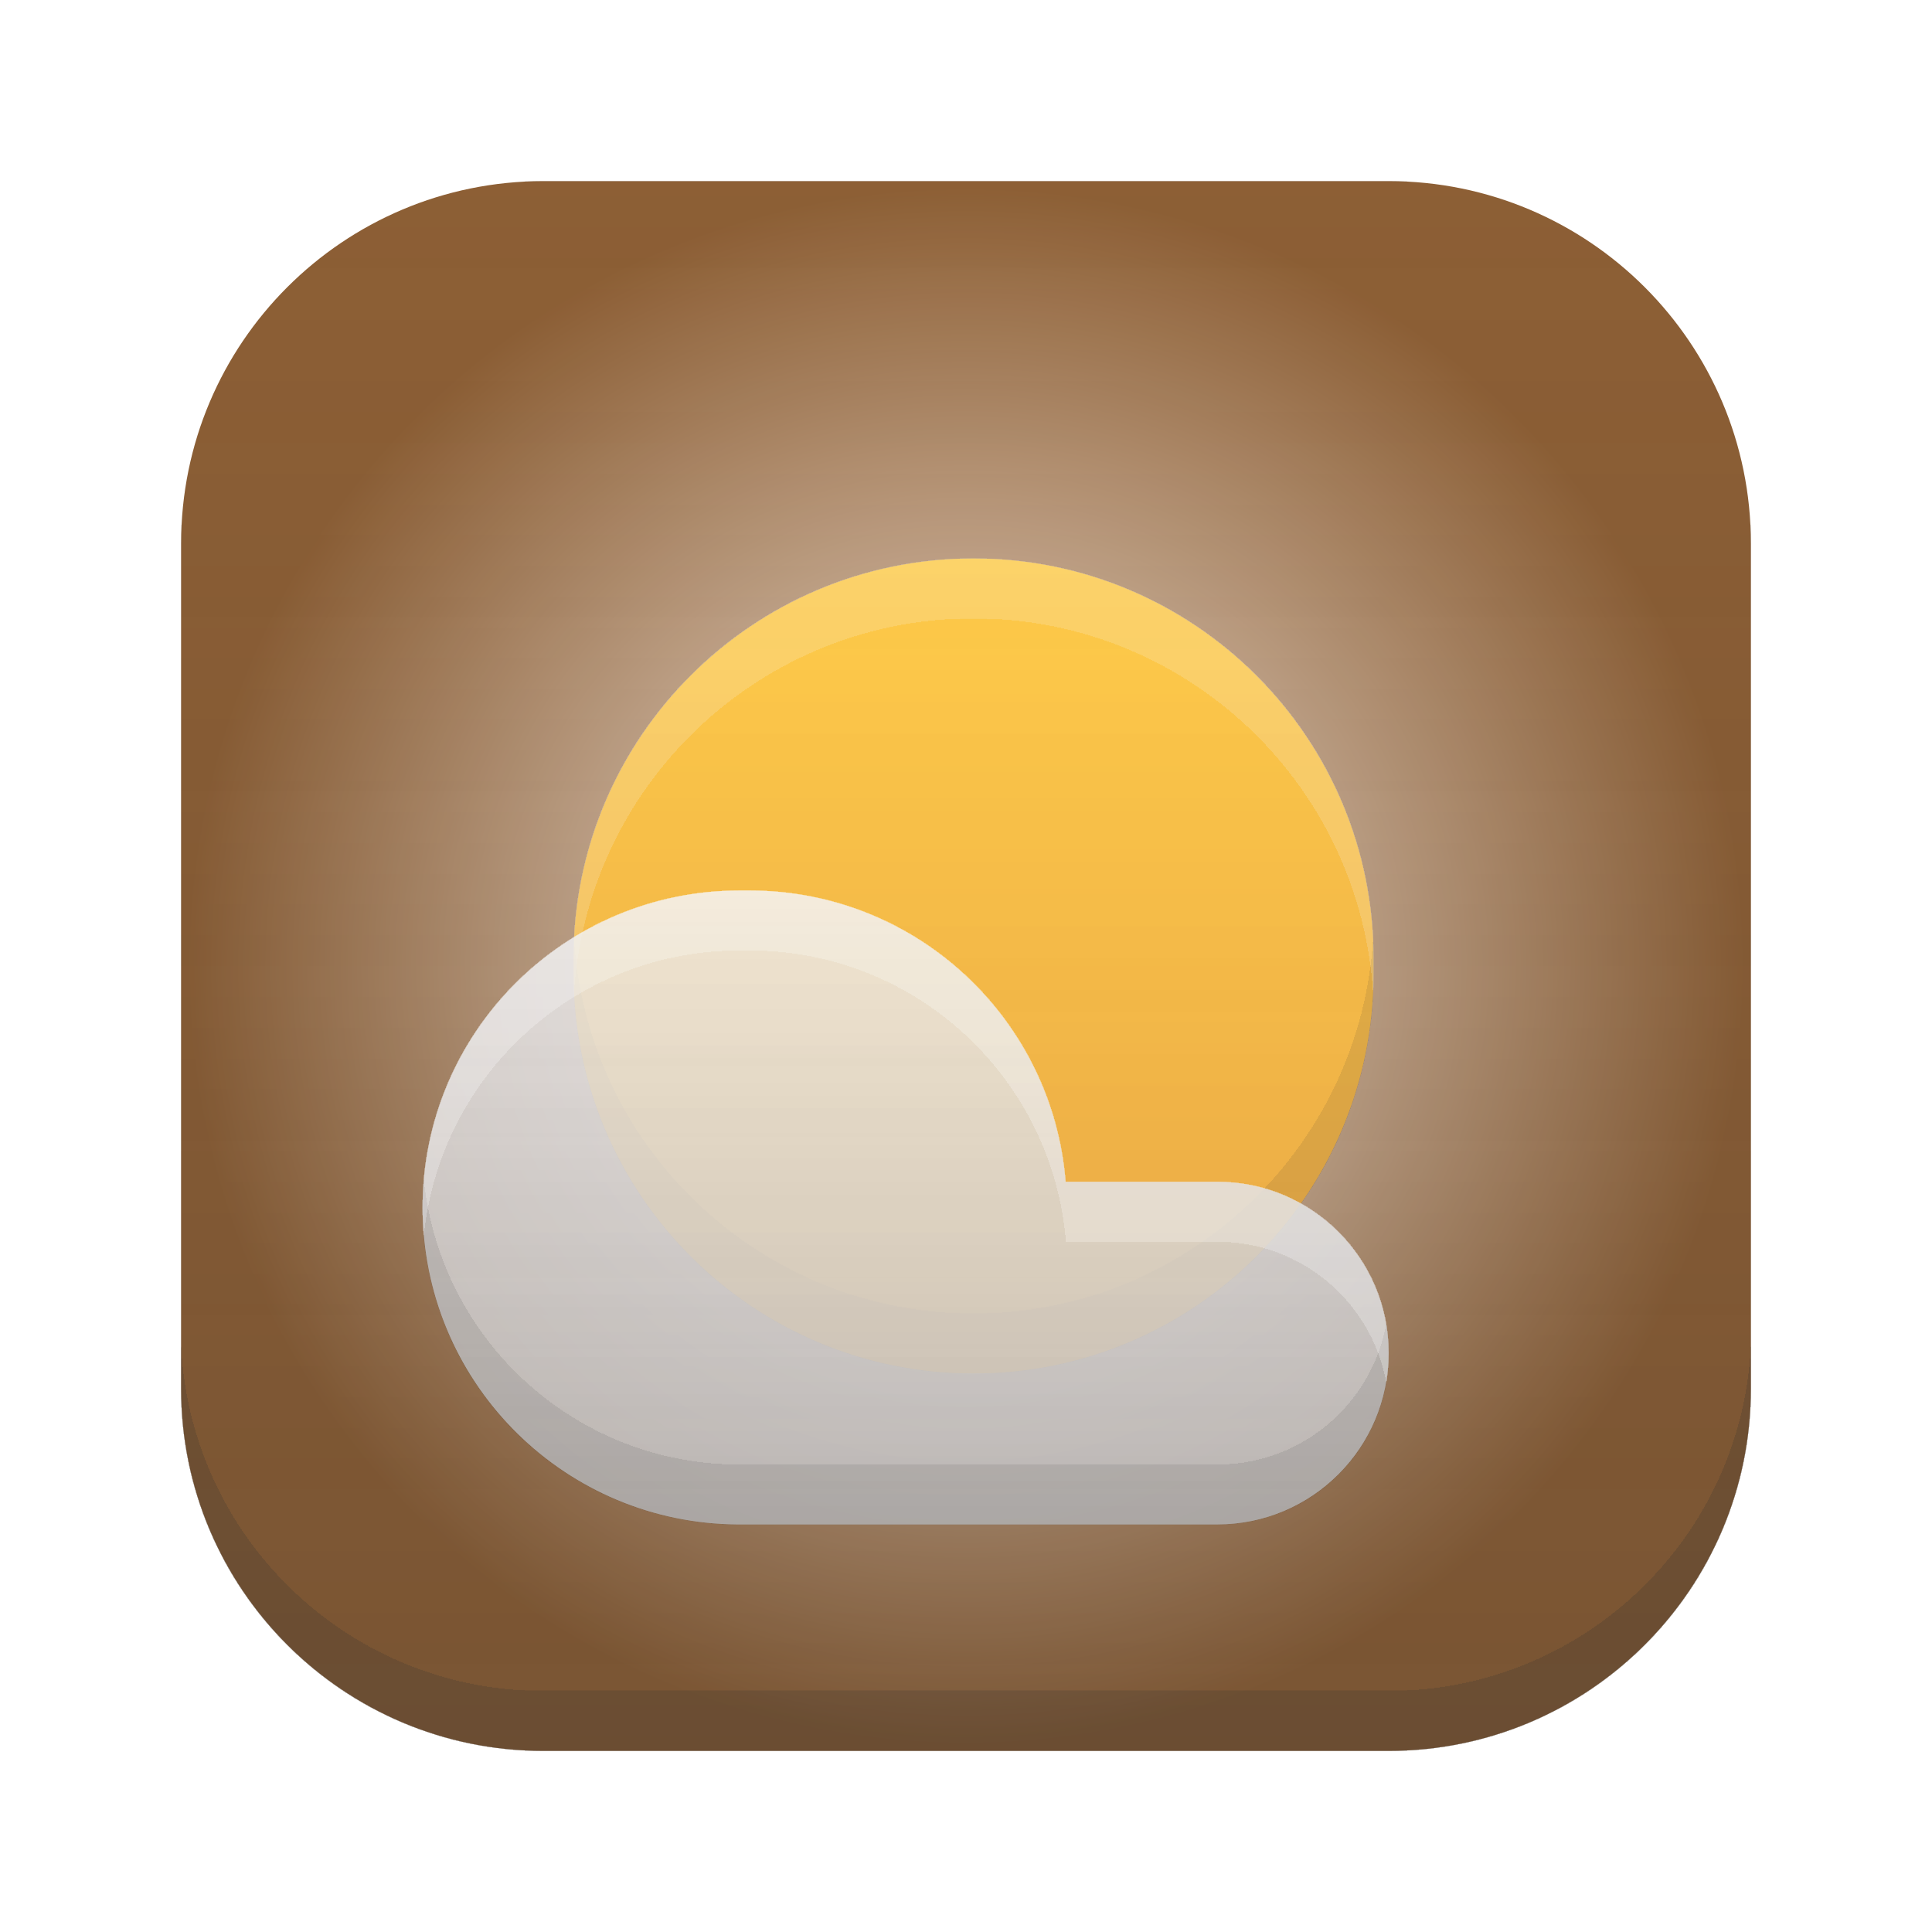
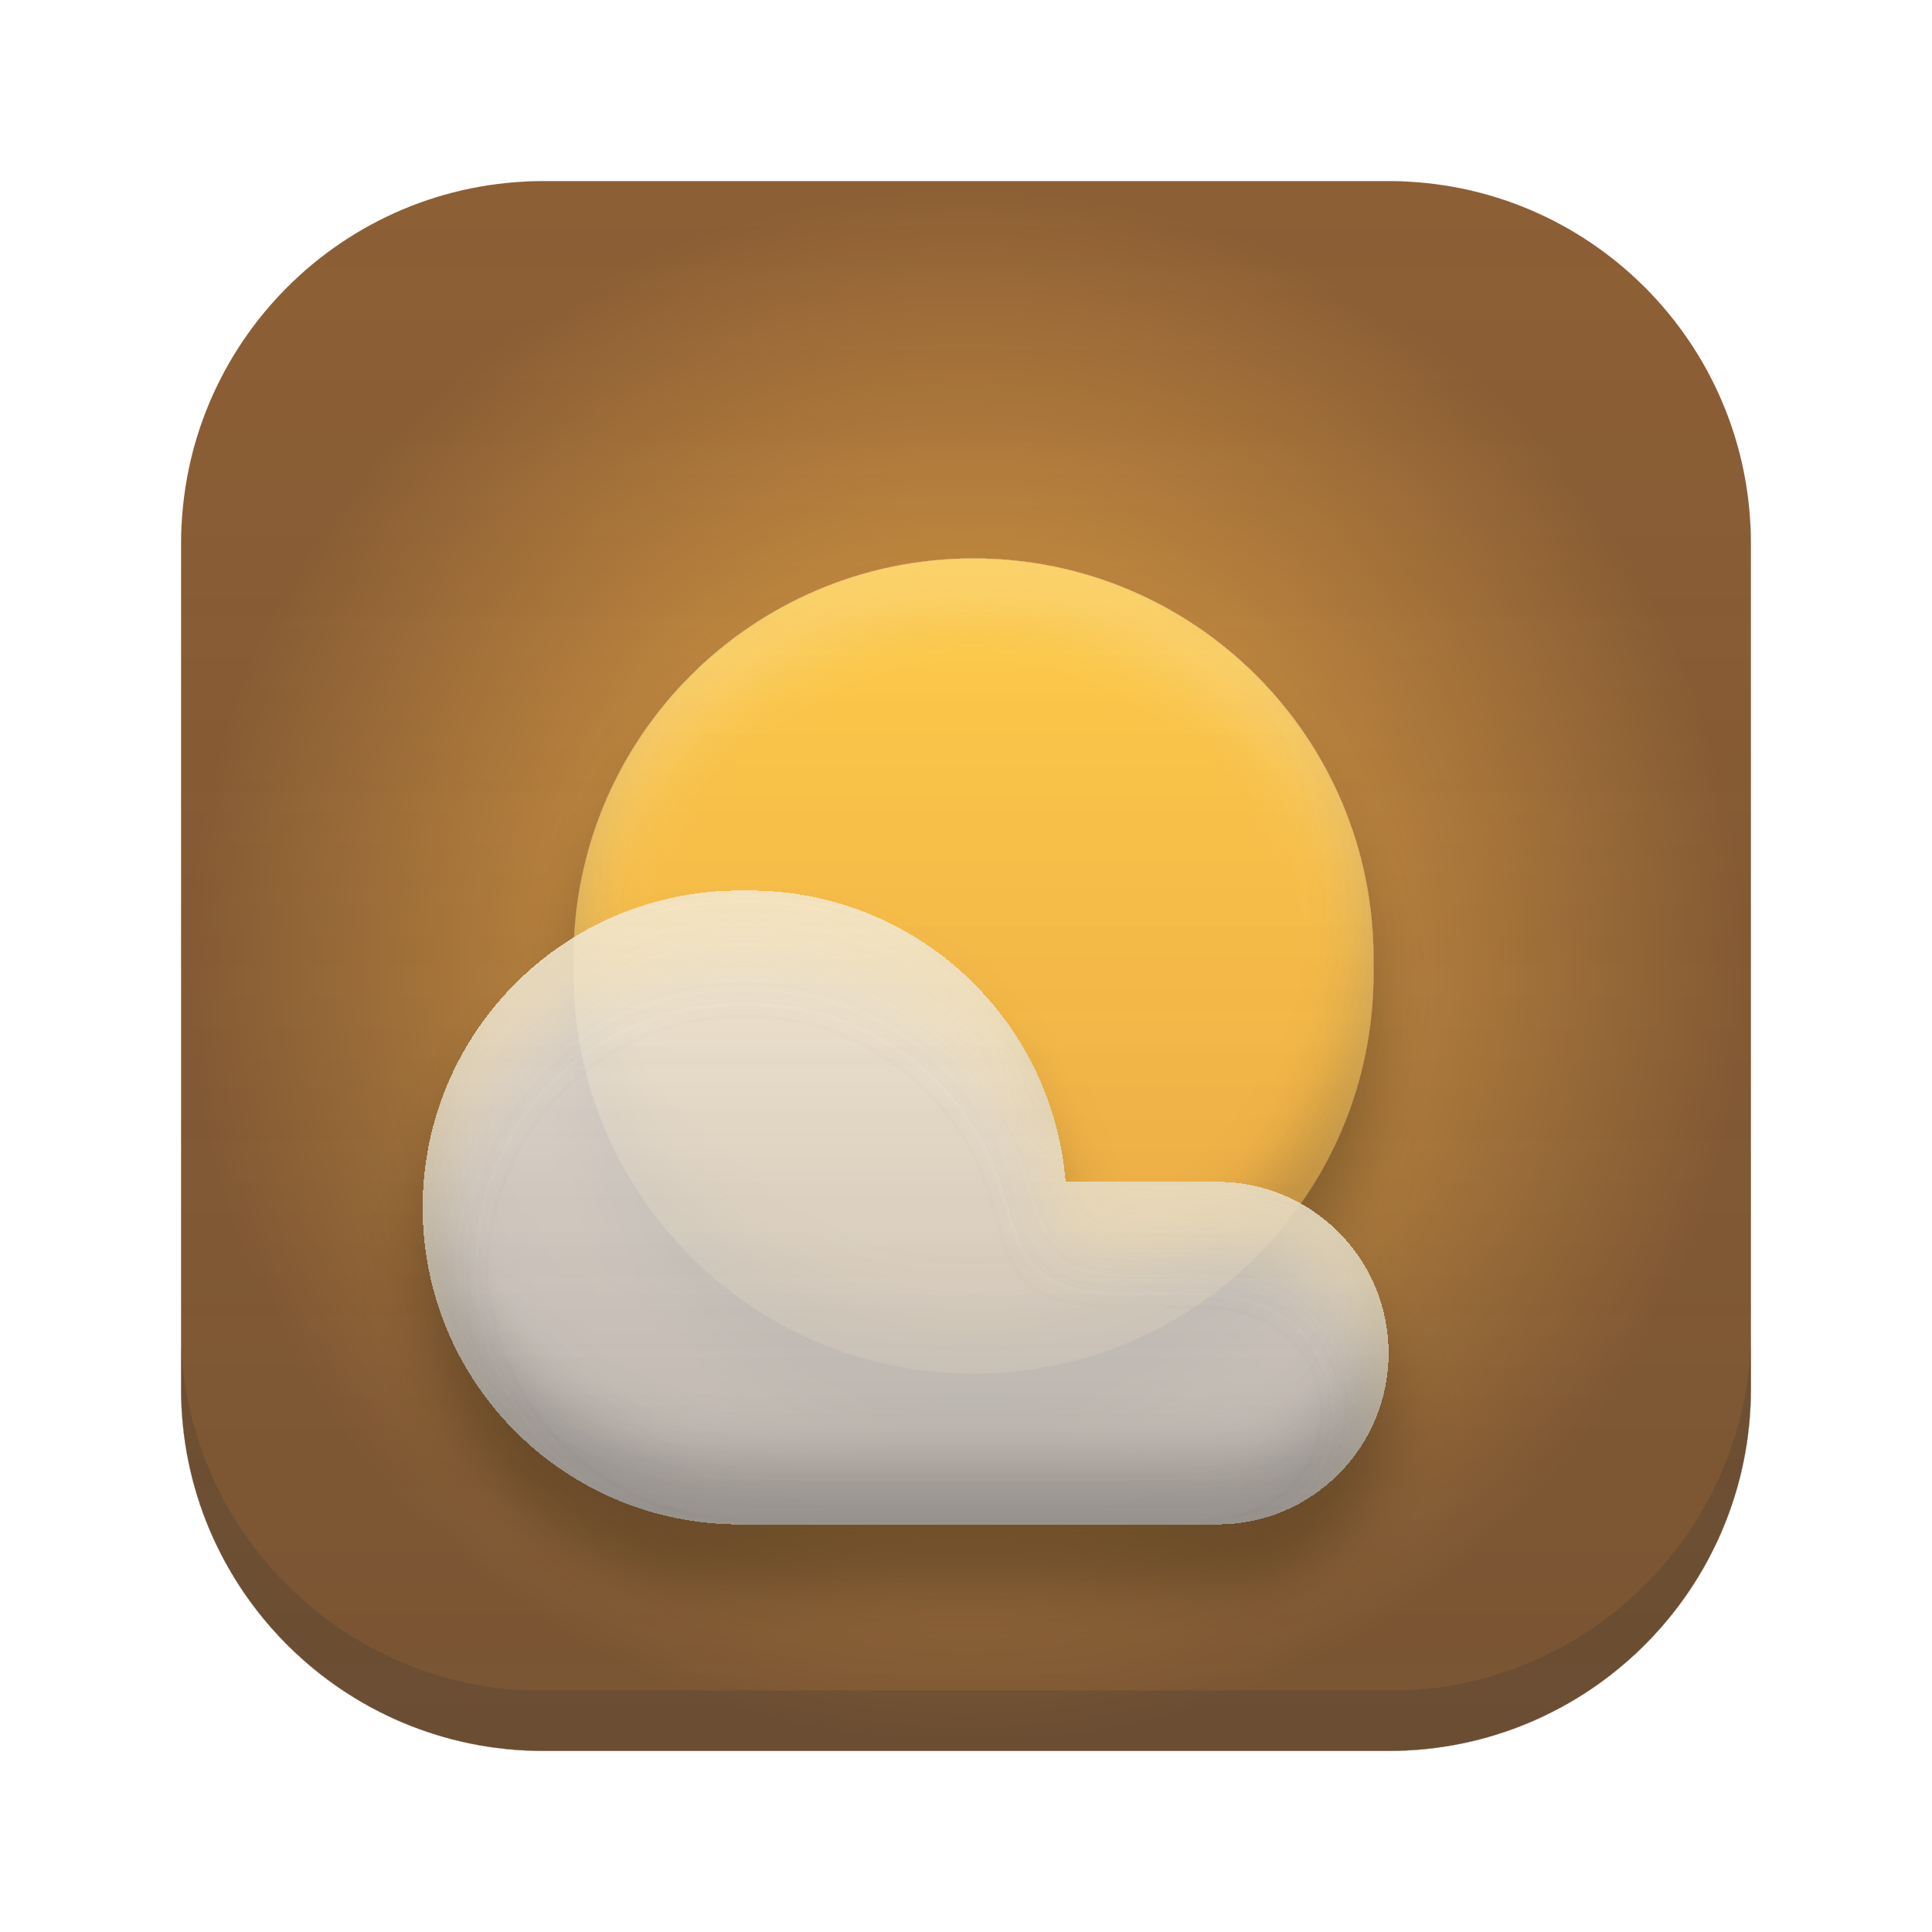
<svg xmlns="http://www.w3.org/2000/svg" width="128" height="128" viewBox="0 0 128 128" fill="none">
  <g filter="url(#filter0_i_312_42)">
    <rect x="12" y="12" width="104" height="104" rx="24" fill="url(#paint0_radial_312_42)" />
    <rect x="12" y="12" width="104" height="104" rx="24" fill="url(#paint1_linear_312_42)" />
  </g>
-   <g filter="url(#filter1_ii_312_42)">
+   <g filter="url(#filter1_dii_312_42)">
    <rect x="38" y="37" width="53" height="54" rx="26.5" fill="url(#paint2_linear_312_42)" />
    <rect x="38" y="37" width="53" height="54" rx="26.5" fill="url(#paint3_linear_312_42)" />
  </g>
-   <g filter="url(#filter2_bii_312_42)">
-     <path fill-rule="evenodd" clip-rule="evenodd" d="M49 59C37.402 59 28 68.402 28 80C28 91.388 37.064 100.658 48.371 100.991C48.525 100.997 48.678 101 48.833 101H48.982C48.988 101 48.994 101 49 101H49.666C49.672 101 49.678 101 49.685 101H80.649C86.918 101 92 95.918 92 89.649C92 83.379 86.918 78.297 80.649 78.297H70.598C69.732 67.496 60.691 59 49.666 59H49Z" fill="#F0F0F2" fill-opacity="0.8" />
-     <path fill-rule="evenodd" clip-rule="evenodd" d="M49 59C37.402 59 28 68.402 28 80C28 91.388 37.064 100.658 48.371 100.991C48.525 100.997 48.678 101 48.833 101H48.982C48.988 101 48.994 101 49 101H49.666C49.672 101 49.678 101 49.685 101H80.649C86.918 101 92 95.918 92 89.649C92 83.379 86.918 78.297 80.649 78.297H70.598C69.732 67.496 60.691 59 49.666 59H49Z" fill="url(#paint4_linear_312_42)" />
+   <g filter="url(#filter2_diii_312_42)">
+     <path fill-rule="evenodd" clip-rule="evenodd" d="M49 59C37.402 59 28 68.402 28 80C28 91.388 37.064 100.658 48.371 100.991C48.525 100.997 48.678 101 48.833 101H48.982C48.988 101 48.994 101 49 101H49.666C49.672 101 49.678 101 49.685 101H80.649C86.918 101 92 95.918 92 89.649C92 83.379 86.918 78.297 80.649 78.297H70.598C69.732 67.496 60.691 59 49.666 59H49Z" fill="#F0F0F2" fill-opacity="0.8" shape-rendering="crispEdges" />
+     <path fill-rule="evenodd" clip-rule="evenodd" d="M49 59C37.402 59 28 68.402 28 80C28 91.388 37.064 100.658 48.371 100.991C48.525 100.997 48.678 101 48.833 101H48.982C48.988 101 48.994 101 49 101H49.666C49.672 101 49.678 101 49.685 101H80.649C86.918 101 92 95.918 92 89.649C92 83.379 86.918 78.297 80.649 78.297H70.598C69.732 67.496 60.691 59 49.666 59H49Z" fill="url(#paint4_linear_312_42)" shape-rendering="crispEdges" />
  </g>
  <defs>
    <filter id="filter0_i_312_42" x="12" y="12" width="104" height="104" filterUnits="userSpaceOnUse" color-interpolation-filters="sRGB">
      <feFlood flood-opacity="0" result="BackgroundImageFix" />
      <feBlend mode="normal" in="SourceGraphic" in2="BackgroundImageFix" result="shape" />
      <feColorMatrix in="SourceAlpha" type="matrix" values="0 0 0 0 0 0 0 0 0 0 0 0 0 0 0 0 0 0 127 0" result="hardAlpha" />
      <feOffset dy="-4" />
      <feComposite in2="hardAlpha" operator="arithmetic" k2="-1" k3="1" />
      <feColorMatrix type="matrix" values="0 0 0 0 0.176 0 0 0 0 0.176 0 0 0 0 0.176 0 0 0 0.2 0" />
      <feBlend mode="normal" in2="shape" result="effect1_innerShadow_312_42" />
    </filter>
-     <filter id="filter1_ii_312_42" x="38" y="37" width="53" height="54" filterUnits="userSpaceOnUse" color-interpolation-filters="sRGB">
+     <filter id="filter1_dii_312_42" x="34" y="33" width="61" height="66" filterUnits="userSpaceOnUse" color-interpolation-filters="sRGB">
      <feFlood flood-opacity="0" result="BackgroundImageFix" />
-       <feBlend mode="normal" in="SourceGraphic" in2="BackgroundImageFix" result="shape" />
+       <feColorMatrix in="SourceAlpha" type="matrix" values="0 0 0 0 0 0 0 0 0 0 0 0 0 0 0 0 0 0 127 0" result="hardAlpha" />
+       <feOffset dy="4" />
+       <feGaussianBlur stdDeviation="2" />
+       <feComposite in2="hardAlpha" operator="out" />
+       <feColorMatrix type="matrix" values="0 0 0 0 0 0 0 0 0 0 0 0 0 0 0 0 0 0 0.25 0" />
+       <feBlend mode="normal" in2="BackgroundImageFix" result="effect1_dropShadow_312_42" />
+       <feBlend mode="normal" in="SourceGraphic" in2="effect1_dropShadow_312_42" result="shape" />
      <feColorMatrix in="SourceAlpha" type="matrix" values="0 0 0 0 0 0 0 0 0 0 0 0 0 0 0 0 0 0 127 0" result="hardAlpha" />
      <feOffset dy="-4" />
+       <feGaussianBlur stdDeviation="2" />
      <feComposite in2="hardAlpha" operator="arithmetic" k2="-1" k3="1" />
-       <feColorMatrix type="matrix" values="0 0 0 0 0.176 0 0 0 0 0.176 0 0 0 0 0.176 0 0 0 0.1 0" />
-       <feBlend mode="normal" in2="shape" result="effect1_innerShadow_312_42" />
-       <feColorMatrix in="SourceAlpha" type="matrix" values="0 0 0 0 0 0 0 0 0 0 0 0 0 0 0 0 0 0 127 0" result="hardAlpha" />
-       <feOffset dy="4" />
-       <feComposite in2="hardAlpha" operator="arithmetic" k2="-1" k3="1" />
-       <feColorMatrix type="matrix" values="0 0 0 0 0.941 0 0 0 0 0.941 0 0 0 0 0.949 0 0 0 0.19 0" />
-       <feBlend mode="normal" in2="effect1_innerShadow_312_42" result="effect2_innerShadow_312_42" />
-     </filter>
-     <filter id="filter2_bii_312_42" x="22" y="53" width="76" height="54" filterUnits="userSpaceOnUse" color-interpolation-filters="sRGB">
-       <feFlood flood-opacity="0" result="BackgroundImageFix" />
-       <feGaussianBlur in="BackgroundImageFix" stdDeviation="3" />
-       <feComposite in2="SourceAlpha" operator="in" result="effect1_backgroundBlur_312_42" />
-       <feBlend mode="normal" in="SourceGraphic" in2="effect1_backgroundBlur_312_42" result="shape" />
-       <feColorMatrix in="SourceAlpha" type="matrix" values="0 0 0 0 0 0 0 0 0 0 0 0 0 0 0 0 0 0 127 0" result="hardAlpha" />
-       <feOffset dy="-4" />
-       <feComposite in2="hardAlpha" operator="arithmetic" k2="-1" k3="1" />
-       <feColorMatrix type="matrix" values="0 0 0 0 0.176 0 0 0 0 0.176 0 0 0 0 0.176 0 0 0 0.1 0" />
+       <feColorMatrix type="matrix" values="0 0 0 0 0.176 0 0 0 0 0.176 0 0 0 0 0.176 0 0 0 0.25 0" />
      <feBlend mode="normal" in2="shape" result="effect2_innerShadow_312_42" />
      <feColorMatrix in="SourceAlpha" type="matrix" values="0 0 0 0 0 0 0 0 0 0 0 0 0 0 0 0 0 0 127 0" result="hardAlpha" />
      <feOffset dy="4" />
+       <feGaussianBlur stdDeviation="2" />
      <feComposite in2="hardAlpha" operator="arithmetic" k2="-1" k3="1" />
-       <feColorMatrix type="matrix" values="0 0 0 0 1 0 0 0 0 1 0 0 0 0 1 0 0 0 0.25 0" />
+       <feColorMatrix type="matrix" values="0 0 0 0 0.941 0 0 0 0 0.941 0 0 0 0 0.949 0 0 0 0.2 0" />
      <feBlend mode="normal" in2="effect2_innerShadow_312_42" result="effect3_innerShadow_312_42" />
    </filter>
+     <filter id="filter2_diii_312_42" x="24" y="55" width="72" height="54" filterUnits="userSpaceOnUse" color-interpolation-filters="sRGB">
+       <feFlood flood-opacity="0" result="BackgroundImageFix" />
+       <feColorMatrix in="SourceAlpha" type="matrix" values="0 0 0 0 0 0 0 0 0 0 0 0 0 0 0 0 0 0 127 0" result="hardAlpha" />
+       <feOffset dy="4" />
+       <feGaussianBlur stdDeviation="2" />
+       <feComposite in2="hardAlpha" operator="out" />
+       <feColorMatrix type="matrix" values="0 0 0 0 0 0 0 0 0 0 0 0 0 0 0 0 0 0 0.25 0" />
+       <feBlend mode="normal" in2="BackgroundImageFix" result="effect1_dropShadow_312_42" />
+       <feBlend mode="normal" in="SourceGraphic" in2="effect1_dropShadow_312_42" result="shape" />
+       <feColorMatrix in="SourceAlpha" type="matrix" values="0 0 0 0 0 0 0 0 0 0 0 0 0 0 0 0 0 0 127 0" result="hardAlpha" />
+       <feOffset dy="-4" />
+       <feGaussianBlur stdDeviation="2" />
+       <feComposite in2="hardAlpha" operator="arithmetic" k2="-1" k3="1" />
+       <feColorMatrix type="matrix" values="0 0 0 0 0.176 0 0 0 0 0.176 0 0 0 0 0.176 0 0 0 0.25 0" />
+       <feBlend mode="normal" in2="shape" result="effect2_innerShadow_312_42" />
+       <feColorMatrix in="SourceAlpha" type="matrix" values="0 0 0 0 0 0 0 0 0 0 0 0 0 0 0 0 0 0 127 0" result="hardAlpha" />
+       <feOffset dy="4" />
+       <feGaussianBlur stdDeviation="2" />
+       <feComposite in2="hardAlpha" operator="arithmetic" k2="-1" k3="1" />
+       <feColorMatrix type="matrix" values="0 0 0 0 0.996 0 0 0 0 0.796 0 0 0 0 0.286 0 0 0 0.25 0" />
+       <feBlend mode="normal" in2="effect2_innerShadow_312_42" result="effect3_innerShadow_312_42" />
+       <feColorMatrix in="SourceAlpha" type="matrix" values="0 0 0 0 0 0 0 0 0 0 0 0 0 0 0 0 0 0 127 0" result="hardAlpha" />
+       <feOffset dy="4" />
+       <feGaussianBlur stdDeviation="2" />
+       <feComposite in2="hardAlpha" operator="arithmetic" k2="-1" k3="1" />
+       <feColorMatrix type="matrix" values="0 0 0 0 0.941 0 0 0 0 0.941 0 0 0 0 0.949 0 0 0 0.25 0" />
+       <feBlend mode="normal" in2="effect3_innerShadow_312_42" result="effect4_innerShadow_312_42" />
+     </filter>
    <radialGradient id="paint0_radial_312_42" cx="0" cy="0" r="1" gradientUnits="userSpaceOnUse" gradientTransform="translate(64 64) rotate(90) scale(52)">
-       <stop stop-color="#FFEFE1" />
+       <stop stop-color="#FEB649" />
      <stop offset="1" stop-color="#8D5F35" />
    </radialGradient>
    <linearGradient id="paint1_linear_312_42" x1="64" y1="12" x2="64" y2="116" gradientUnits="userSpaceOnUse">
      <stop stop-color="#2D2D2D" stop-opacity="0" />
      <stop offset="1" stop-color="#2D2D2D" stop-opacity="0.2" />
    </linearGradient>
    <linearGradient id="paint2_linear_312_42" x1="64.5" y1="37" x2="64.5" y2="91" gradientUnits="userSpaceOnUse">
      <stop stop-color="#FECB49" />
      <stop offset="1" stop-color="#FEB649" />
    </linearGradient>
    <linearGradient id="paint3_linear_312_42" x1="64.5" y1="37" x2="64.5" y2="91" gradientUnits="userSpaceOnUse">
      <stop stop-color="#2D2D2D" stop-opacity="0" />
      <stop offset="1" stop-color="#2D2D2D" stop-opacity="0.1" />
    </linearGradient>
    <linearGradient id="paint4_linear_312_42" x1="70.074" y1="59" x2="70.074" y2="101" gradientUnits="userSpaceOnUse">
      <stop stop-color="#2D2D2D" stop-opacity="0" />
      <stop offset="1" stop-color="#2D2D2D" stop-opacity="0.2" />
    </linearGradient>
  </defs>
</svg>
